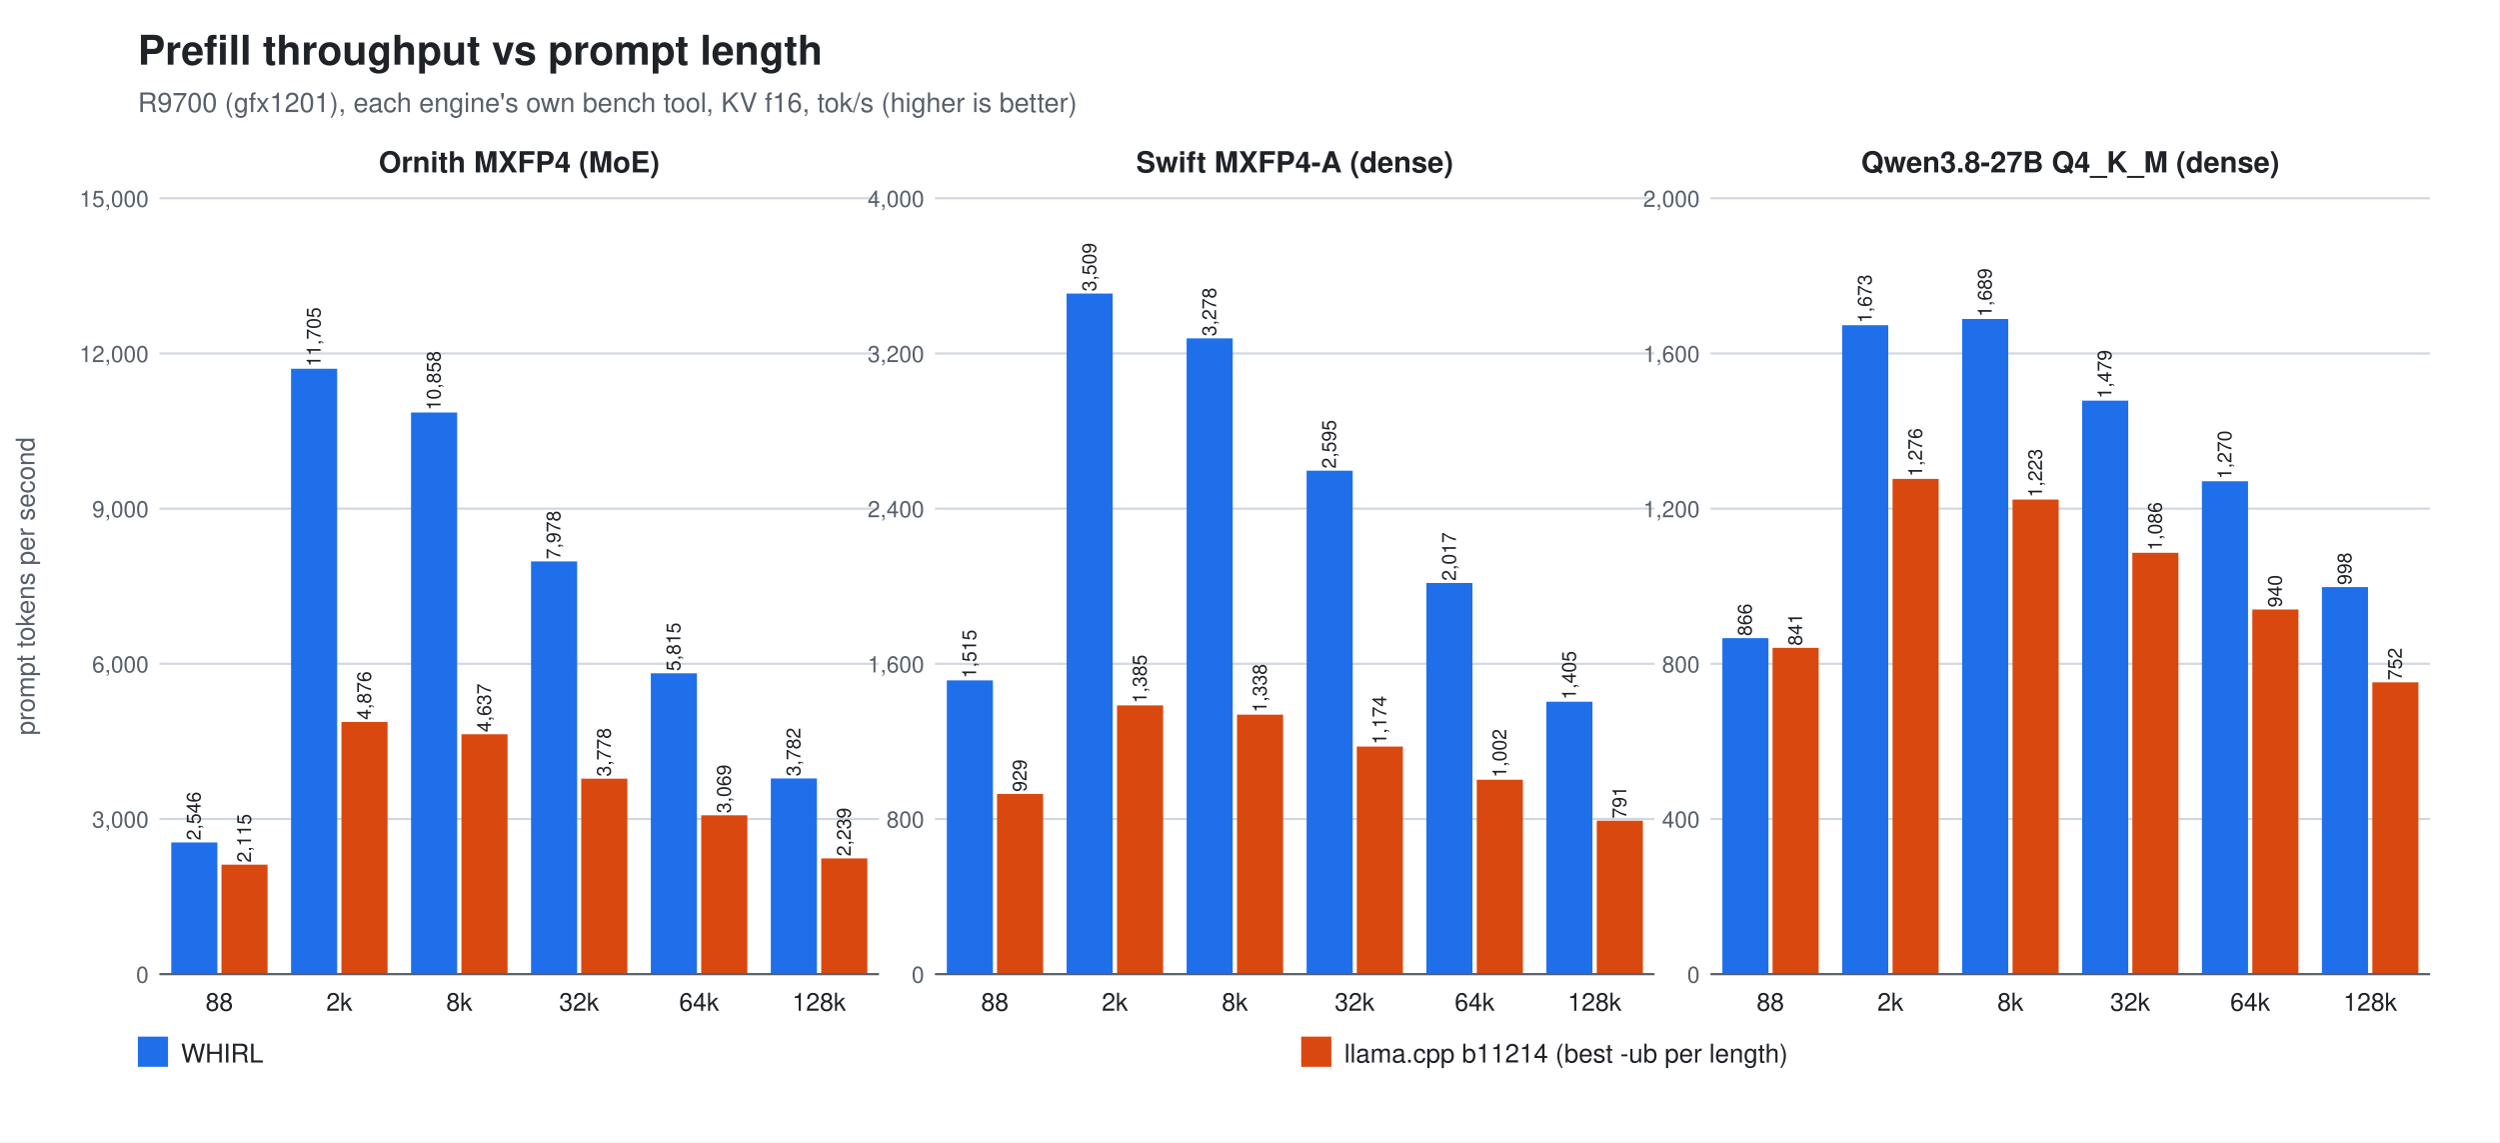
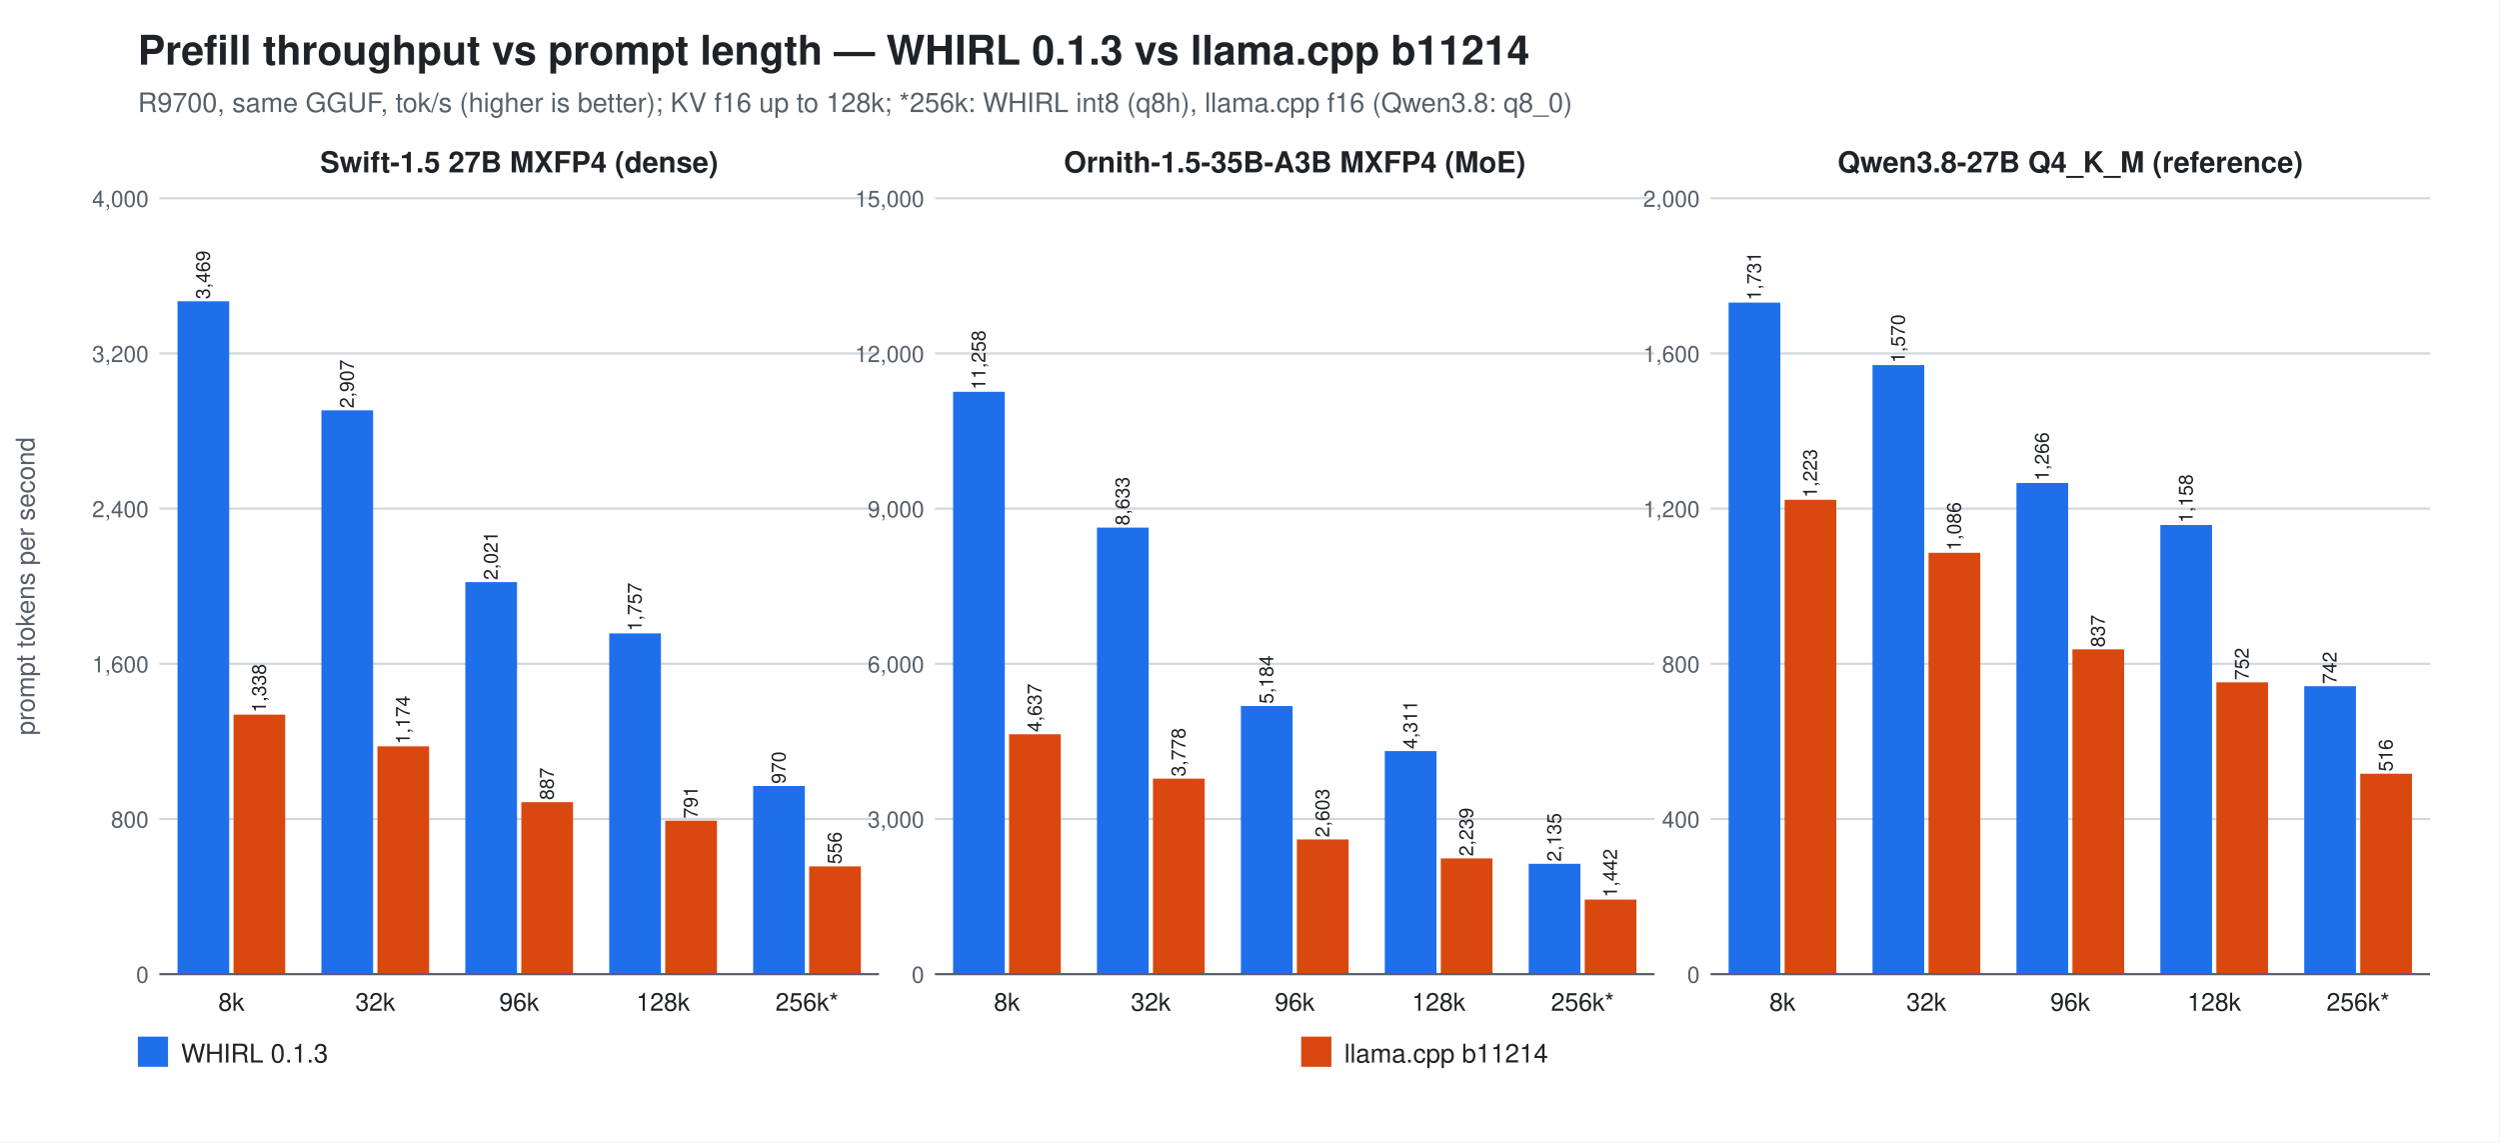
<svg xmlns="http://www.w3.org/2000/svg" width="1160" height="530" viewBox="0 0 1160 530" font-family="Segoe UI, Helvetica, Arial, sans-serif">
  <rect width="1160" height="530" fill="#ffffff" />
  <defs>
    <pattern id="hatch" width="6" height="6" patternUnits="userSpaceOnUse" patternTransform="rotate(45)">
      <rect width="6" height="6" fill="white" />
      <line x1="0" y1="0" x2="0" y2="6" stroke="#000" stroke-opacity="0.55" stroke-width="2.4" />
    </pattern>
  </defs>
-   <text x="64" y="30" font-size="19" font-weight="600" fill="#1f2328">Prefill throughput vs prompt length</text>
-   <text x="64" y="52" font-size="12.5" fill="#57606a">R9700 (gfx1201), each engine's own bench tool, KV f16, tok/s (higher is better)</text>
-   <text x="241.0" y="80" font-size="13.5" font-weight="600" text-anchor="middle" fill="#1f2328">Ornith MXFP4 (MoE)</text>
+   <text x="64" y="30" font-size="19" font-weight="600" fill="#1f2328">Prefill throughput vs prompt length — WHIRL 0.1.3 vs llama.cpp b11214</text>
+   <text x="64" y="52" font-size="12.5" fill="#57606a">R9700, same GGUF, tok/s (higher is better); KV f16 up to 128k; *256k: WHIRL int8 (q8h), llama.cpp f16 (Qwen3.8: q8_0)</text>
+   <text x="241.0" y="80" font-size="13.5" font-weight="600" text-anchor="middle" fill="#1f2328">Swift-1.5 27B MXFP4 (dense)</text>
  <line x1="74" x2="408" y1="452.0" y2="452.0" stroke="#d0d7de" stroke-width="1" />
  <text x="69" y="456.0" font-size="10.5" text-anchor="end" fill="#57606a">0</text>
  <line x1="74" x2="408" y1="380.0" y2="380.0" stroke="#d0d7de" stroke-width="1" />
-   <text x="69" y="384.0" font-size="10.5" text-anchor="end" fill="#57606a">3,000</text>
+   <text x="69" y="384.0" font-size="10.5" text-anchor="end" fill="#57606a">800</text>
  <line x1="74" x2="408" y1="308.0" y2="308.0" stroke="#d0d7de" stroke-width="1" />
-   <text x="69" y="312.0" font-size="10.5" text-anchor="end" fill="#57606a">6,000</text>
+   <text x="69" y="312.0" font-size="10.5" text-anchor="end" fill="#57606a">1,600</text>
  <line x1="74" x2="408" y1="236.0" y2="236.0" stroke="#d0d7de" stroke-width="1" />
-   <text x="69" y="240.0" font-size="10.5" text-anchor="end" fill="#57606a">9,000</text>
+   <text x="69" y="240.0" font-size="10.5" text-anchor="end" fill="#57606a">2,400</text>
  <line x1="74" x2="408" y1="164.0" y2="164.0" stroke="#d0d7de" stroke-width="1" />
-   <text x="69" y="168.0" font-size="10.5" text-anchor="end" fill="#57606a">12,000</text>
+   <text x="69" y="168.0" font-size="10.5" text-anchor="end" fill="#57606a">3,200</text>
  <line x1="74" x2="408" y1="92.0" y2="92.0" stroke="#d0d7de" stroke-width="1" />
-   <text x="69" y="96.0" font-size="10.5" text-anchor="end" fill="#57606a">15,000</text>
-   <rect x="79.5" y="390.9" width="21.4" height="61.1" fill="#1f6feb" />
-   <text x="90.1" y="386.9" font-size="9" text-anchor="start" fill="#1f2328" transform="rotate(-90 93.1 386.9)">2,546</text>
-   <rect x="102.8" y="401.2" width="21.4" height="50.8" fill="#d9480f" />
-   <text x="113.5" y="397.2" font-size="9" text-anchor="start" fill="#1f2328" transform="rotate(-90 116.5 397.2)">2,115</text>
-   <text x="101.8" y="469" font-size="11.5" text-anchor="middle" fill="#1f2328">88</text>
-   <rect x="135.1" y="171.1" width="21.4" height="280.9" fill="#1f6feb" />
-   <text x="145.8" y="167.1" font-size="9" text-anchor="start" fill="#1f2328" transform="rotate(-90 148.8 167.1)">11,705</text>
-   <rect x="158.5" y="335.0" width="21.4" height="117.0" fill="#d9480f" />
-   <text x="169.2" y="331.0" font-size="9" text-anchor="start" fill="#1f2328" transform="rotate(-90 172.2 331.0)">4,876</text>
-   <text x="157.5" y="469" font-size="11.5" text-anchor="middle" fill="#1f2328">2k</text>
-   <rect x="190.8" y="191.4" width="21.4" height="260.6" fill="#1f6feb" />
-   <text x="201.5" y="187.4" font-size="9" text-anchor="start" fill="#1f2328" transform="rotate(-90 204.5 187.4)">10,858</text>
-   <rect x="214.2" y="340.7" width="21.4" height="111.3" fill="#d9480f" />
-   <text x="224.9" y="336.7" font-size="9" text-anchor="start" fill="#1f2328" transform="rotate(-90 227.9 336.7)">4,637</text>
-   <text x="213.2" y="469" font-size="11.5" text-anchor="middle" fill="#1f2328">8k</text>
-   <rect x="246.5" y="260.5" width="21.4" height="191.5" fill="#1f6feb" />
-   <text x="257.1" y="256.5" font-size="9" text-anchor="start" fill="#1f2328" transform="rotate(-90 260.1 256.5)">7,978</text>
-   <rect x="269.8" y="361.3" width="21.4" height="90.7" fill="#d9480f" />
-   <text x="280.5" y="357.3" font-size="9" text-anchor="start" fill="#1f2328" transform="rotate(-90 283.5 357.3)">3,778</text>
-   <text x="268.8" y="469" font-size="11.5" text-anchor="middle" fill="#1f2328">32k</text>
-   <rect x="302.1" y="312.4" width="21.4" height="139.6" fill="#1f6feb" />
-   <text x="312.8" y="308.4" font-size="9" text-anchor="start" fill="#1f2328" transform="rotate(-90 315.8 308.4)">5,815</text>
-   <rect x="325.5" y="378.3" width="21.4" height="73.7" fill="#d9480f" />
-   <text x="336.2" y="374.3" font-size="9" text-anchor="start" fill="#1f2328" transform="rotate(-90 339.2 374.3)">3,069</text>
-   <text x="324.5" y="469" font-size="11.5" text-anchor="middle" fill="#1f2328">64k</text>
-   <rect x="357.8" y="361.2" width="21.4" height="90.8" fill="#1f6feb" />
-   <text x="368.5" y="357.2" font-size="9" text-anchor="start" fill="#1f2328" transform="rotate(-90 371.5 357.2)">3,782</text>
-   <rect x="381.2" y="398.3" width="21.4" height="53.7" fill="#d9480f" />
-   <text x="391.9" y="394.3" font-size="9" text-anchor="start" fill="#1f2328" transform="rotate(-90 394.9 394.3)">2,239</text>
-   <text x="380.2" y="469" font-size="11.5" text-anchor="middle" fill="#1f2328">128k</text>
+   <text x="69" y="96.0" font-size="10.5" text-anchor="end" fill="#57606a">4,000</text>
+   <rect x="82.4" y="139.8" width="24.0" height="312.2" fill="#1f6feb" />
+   <text x="94.4" y="135.8" font-size="9" text-anchor="start" fill="#1f2328" transform="rotate(-90 97.4 135.8)">3,469</text>
+   <rect x="108.4" y="331.6" width="24.0" height="120.4" fill="#d9480f" />
+   <text x="120.4" y="327.6" font-size="9" text-anchor="start" fill="#1f2328" transform="rotate(-90 123.4 327.6)">1,338</text>
+   <text x="107.4" y="469" font-size="11.5" text-anchor="middle" fill="#1f2328">8k</text>
+   <rect x="149.2" y="190.4" width="24.0" height="261.6" fill="#1f6feb" />
+   <text x="161.2" y="186.4" font-size="9" text-anchor="start" fill="#1f2328" transform="rotate(-90 164.2 186.4)">2,907</text>
+   <rect x="175.2" y="346.3" width="24.0" height="105.7" fill="#d9480f" />
+   <text x="187.2" y="342.3" font-size="9" text-anchor="start" fill="#1f2328" transform="rotate(-90 190.2 342.3)">1,174</text>
+   <text x="174.2" y="469" font-size="11.5" text-anchor="middle" fill="#1f2328">32k</text>
+   <rect x="216.0" y="270.1" width="24.0" height="181.9" fill="#1f6feb" />
+   <text x="228.0" y="266.1" font-size="9" text-anchor="start" fill="#1f2328" transform="rotate(-90 231.0 266.1)">2,021</text>
+   <rect x="242.0" y="372.2" width="24.0" height="79.8" fill="#d9480f" />
+   <text x="254.0" y="368.2" font-size="9" text-anchor="start" fill="#1f2328" transform="rotate(-90 257.0 368.2)">887</text>
+   <text x="241.0" y="469" font-size="11.5" text-anchor="middle" fill="#1f2328">96k</text>
+   <rect x="282.8" y="293.9" width="24.0" height="158.1" fill="#1f6feb" />
+   <text x="294.8" y="289.9" font-size="9" text-anchor="start" fill="#1f2328" transform="rotate(-90 297.8 289.9)">1,757</text>
+   <rect x="308.8" y="380.8" width="24.0" height="71.2" fill="#d9480f" />
+   <text x="320.8" y="376.8" font-size="9" text-anchor="start" fill="#1f2328" transform="rotate(-90 323.8 376.8)">791</text>
+   <text x="307.8" y="469" font-size="11.5" text-anchor="middle" fill="#1f2328">128k</text>
+   <rect x="349.6" y="364.7" width="24.0" height="87.3" fill="#1f6feb" />
+   <text x="361.6" y="360.7" font-size="9" text-anchor="start" fill="#1f2328" transform="rotate(-90 364.6 360.7)">970</text>
+   <rect x="375.6" y="402.0" width="24.0" height="50.0" fill="#d9480f" />
+   <text x="387.6" y="398.0" font-size="9" text-anchor="start" fill="#1f2328" transform="rotate(-90 390.6 398.0)">556</text>
+   <text x="374.6" y="469" font-size="11.5" text-anchor="middle" fill="#1f2328">256k*</text>
  <line x1="74" x2="408" y1="452" y2="452" stroke="#57606a" stroke-width="1" />
-   <text x="601.0" y="80" font-size="13.5" font-weight="600" text-anchor="middle" fill="#1f2328">Swift MXFP4-A (dense)</text>
+   <text x="601.0" y="80" font-size="13.5" font-weight="600" text-anchor="middle" fill="#1f2328">Ornith-1.5-35B-A3B MXFP4 (MoE)</text>
  <line x1="434" x2="768" y1="452.0" y2="452.0" stroke="#d0d7de" stroke-width="1" />
  <text x="429" y="456.0" font-size="10.5" text-anchor="end" fill="#57606a">0</text>
  <line x1="434" x2="768" y1="380.0" y2="380.0" stroke="#d0d7de" stroke-width="1" />
-   <text x="429" y="384.0" font-size="10.5" text-anchor="end" fill="#57606a">800</text>
+   <text x="429" y="384.0" font-size="10.5" text-anchor="end" fill="#57606a">3,000</text>
  <line x1="434" x2="768" y1="308.0" y2="308.0" stroke="#d0d7de" stroke-width="1" />
-   <text x="429" y="312.0" font-size="10.5" text-anchor="end" fill="#57606a">1,600</text>
+   <text x="429" y="312.0" font-size="10.5" text-anchor="end" fill="#57606a">6,000</text>
  <line x1="434" x2="768" y1="236.0" y2="236.0" stroke="#d0d7de" stroke-width="1" />
-   <text x="429" y="240.0" font-size="10.5" text-anchor="end" fill="#57606a">2,400</text>
+   <text x="429" y="240.0" font-size="10.5" text-anchor="end" fill="#57606a">9,000</text>
  <line x1="434" x2="768" y1="164.0" y2="164.0" stroke="#d0d7de" stroke-width="1" />
-   <text x="429" y="168.0" font-size="10.5" text-anchor="end" fill="#57606a">3,200</text>
+   <text x="429" y="168.0" font-size="10.5" text-anchor="end" fill="#57606a">12,000</text>
  <line x1="434" x2="768" y1="92.0" y2="92.0" stroke="#d0d7de" stroke-width="1" />
-   <text x="429" y="96.0" font-size="10.5" text-anchor="end" fill="#57606a">4,000</text>
-   <rect x="439.5" y="315.7" width="21.4" height="136.3" fill="#1f6feb" />
-   <text x="450.1" y="311.7" font-size="9" text-anchor="start" fill="#1f2328" transform="rotate(-90 453.1 311.7)">1,515</text>
-   <rect x="462.8" y="368.4" width="21.4" height="83.6" fill="#d9480f" />
-   <text x="473.5" y="364.4" font-size="9" text-anchor="start" fill="#1f2328" transform="rotate(-90 476.5 364.4)">929</text>
-   <text x="461.8" y="469" font-size="11.5" text-anchor="middle" fill="#1f2328">88</text>
-   <rect x="495.1" y="136.2" width="21.4" height="315.8" fill="#1f6feb" />
-   <text x="505.8" y="132.2" font-size="9" text-anchor="start" fill="#1f2328" transform="rotate(-90 508.8 132.2)">3,509</text>
-   <rect x="518.5" y="327.3" width="21.4" height="124.7" fill="#d9480f" />
-   <text x="529.2" y="323.3" font-size="9" text-anchor="start" fill="#1f2328" transform="rotate(-90 532.2 323.3)">1,385</text>
-   <text x="517.5" y="469" font-size="11.5" text-anchor="middle" fill="#1f2328">2k</text>
-   <rect x="550.8" y="157.0" width="21.4" height="295.0" fill="#1f6feb" />
-   <text x="561.5" y="153.0" font-size="9" text-anchor="start" fill="#1f2328" transform="rotate(-90 564.5 153.0)">3,278</text>
-   <rect x="574.2" y="331.6" width="21.4" height="120.4" fill="#d9480f" />
-   <text x="584.9" y="327.6" font-size="9" text-anchor="start" fill="#1f2328" transform="rotate(-90 587.9 327.6)">1,338</text>
-   <text x="573.2" y="469" font-size="11.5" text-anchor="middle" fill="#1f2328">8k</text>
-   <rect x="606.5" y="218.4" width="21.4" height="233.6" fill="#1f6feb" />
-   <text x="617.1" y="214.4" font-size="9" text-anchor="start" fill="#1f2328" transform="rotate(-90 620.1 214.4)">2,595</text>
-   <rect x="629.8" y="346.4" width="21.4" height="105.6" fill="#d9480f" />
-   <text x="640.5" y="342.4" font-size="9" text-anchor="start" fill="#1f2328" transform="rotate(-90 643.5 342.4)">1,174</text>
-   <text x="628.8" y="469" font-size="11.5" text-anchor="middle" fill="#1f2328">32k</text>
-   <rect x="662.1" y="270.5" width="21.4" height="181.5" fill="#1f6feb" />
-   <text x="672.8" y="266.5" font-size="9" text-anchor="start" fill="#1f2328" transform="rotate(-90 675.8 266.5)">2,017</text>
-   <rect x="685.5" y="361.8" width="21.4" height="90.2" fill="#d9480f" />
-   <text x="696.2" y="357.8" font-size="9" text-anchor="start" fill="#1f2328" transform="rotate(-90 699.2 357.8)">1,002</text>
-   <text x="684.5" y="469" font-size="11.5" text-anchor="middle" fill="#1f2328">64k</text>
-   <rect x="717.8" y="325.6" width="21.4" height="126.5" fill="#1f6feb" />
-   <text x="728.5" y="321.6" font-size="9" text-anchor="start" fill="#1f2328" transform="rotate(-90 731.5 321.6)">1,405</text>
-   <rect x="741.2" y="380.8" width="21.4" height="71.2" fill="#d9480f" />
-   <text x="751.9" y="376.8" font-size="9" text-anchor="start" fill="#1f2328" transform="rotate(-90 754.9 376.8)">791</text>
-   <text x="740.2" y="469" font-size="11.5" text-anchor="middle" fill="#1f2328">128k</text>
+   <text x="429" y="96.0" font-size="10.5" text-anchor="end" fill="#57606a">15,000</text>
+   <rect x="442.4" y="181.8" width="24.0" height="270.2" fill="#1f6feb" />
+   <text x="454.4" y="177.8" font-size="9" text-anchor="start" fill="#1f2328" transform="rotate(-90 457.4 177.8)">11,258</text>
+   <rect x="468.4" y="340.7" width="24.0" height="111.3" fill="#d9480f" />
+   <text x="480.4" y="336.7" font-size="9" text-anchor="start" fill="#1f2328" transform="rotate(-90 483.4 336.7)">4,637</text>
+   <text x="467.4" y="469" font-size="11.5" text-anchor="middle" fill="#1f2328">8k</text>
+   <rect x="509.2" y="244.8" width="24.0" height="207.2" fill="#1f6feb" />
+   <text x="521.2" y="240.8" font-size="9" text-anchor="start" fill="#1f2328" transform="rotate(-90 524.2 240.8)">8,633</text>
+   <rect x="535.2" y="361.3" width="24.0" height="90.7" fill="#d9480f" />
+   <text x="547.2" y="357.3" font-size="9" text-anchor="start" fill="#1f2328" transform="rotate(-90 550.2 357.3)">3,778</text>
+   <text x="534.2" y="469" font-size="11.5" text-anchor="middle" fill="#1f2328">32k</text>
+   <rect x="576.0" y="327.6" width="24.0" height="124.4" fill="#1f6feb" />
+   <text x="588.0" y="323.6" font-size="9" text-anchor="start" fill="#1f2328" transform="rotate(-90 591.0 323.6)">5,184</text>
+   <rect x="602.0" y="389.5" width="24.0" height="62.5" fill="#d9480f" />
+   <text x="614.0" y="385.5" font-size="9" text-anchor="start" fill="#1f2328" transform="rotate(-90 617.0 385.5)">2,603</text>
+   <text x="601.0" y="469" font-size="11.5" text-anchor="middle" fill="#1f2328">96k</text>
+   <rect x="642.8" y="348.5" width="24.0" height="103.5" fill="#1f6feb" />
+   <text x="654.8" y="344.5" font-size="9" text-anchor="start" fill="#1f2328" transform="rotate(-90 657.8 344.5)">4,311</text>
+   <rect x="668.8" y="398.3" width="24.0" height="53.7" fill="#d9480f" />
+   <text x="680.8" y="394.3" font-size="9" text-anchor="start" fill="#1f2328" transform="rotate(-90 683.8 394.3)">2,239</text>
+   <text x="667.8" y="469" font-size="11.5" text-anchor="middle" fill="#1f2328">128k</text>
+   <rect x="709.6" y="400.8" width="24.0" height="51.2" fill="#1f6feb" />
+   <text x="721.6" y="396.8" font-size="9" text-anchor="start" fill="#1f2328" transform="rotate(-90 724.6 396.8)">2,135</text>
+   <rect x="735.6" y="417.4" width="24.0" height="34.6" fill="#d9480f" />
+   <text x="747.6" y="413.4" font-size="9" text-anchor="start" fill="#1f2328" transform="rotate(-90 750.6 413.4)">1,442</text>
+   <text x="734.6" y="469" font-size="11.5" text-anchor="middle" fill="#1f2328">256k*</text>
  <line x1="434" x2="768" y1="452" y2="452" stroke="#57606a" stroke-width="1" />
-   <text x="961.0" y="80" font-size="13.5" font-weight="600" text-anchor="middle" fill="#1f2328">Qwen3.8-27B Q4_K_M (dense)</text>
+   <text x="961.0" y="80" font-size="13.5" font-weight="600" text-anchor="middle" fill="#1f2328">Qwen3.8-27B Q4_K_M (reference)</text>
  <line x1="794" x2="1128" y1="452.0" y2="452.0" stroke="#d0d7de" stroke-width="1" />
  <text x="789" y="456.0" font-size="10.5" text-anchor="end" fill="#57606a">0</text>
  <line x1="794" x2="1128" y1="380.0" y2="380.0" stroke="#d0d7de" stroke-width="1" />
  <text x="789" y="384.0" font-size="10.5" text-anchor="end" fill="#57606a">400</text>
  <line x1="794" x2="1128" y1="308.0" y2="308.0" stroke="#d0d7de" stroke-width="1" />
  <text x="789" y="312.0" font-size="10.5" text-anchor="end" fill="#57606a">800</text>
  <line x1="794" x2="1128" y1="236.0" y2="236.0" stroke="#d0d7de" stroke-width="1" />
  <text x="789" y="240.0" font-size="10.5" text-anchor="end" fill="#57606a">1,200</text>
  <line x1="794" x2="1128" y1="164.0" y2="164.0" stroke="#d0d7de" stroke-width="1" />
  <text x="789" y="168.0" font-size="10.5" text-anchor="end" fill="#57606a">1,600</text>
  <line x1="794" x2="1128" y1="92.0" y2="92.0" stroke="#d0d7de" stroke-width="1" />
  <text x="789" y="96.0" font-size="10.5" text-anchor="end" fill="#57606a">2,000</text>
-   <rect x="799.5" y="296.1" width="21.4" height="155.9" fill="#1f6feb" />
-   <text x="810.1" y="292.1" font-size="9" text-anchor="start" fill="#1f2328" transform="rotate(-90 813.1 292.1)">866</text>
-   <rect x="822.8" y="300.6" width="21.4" height="151.4" fill="#d9480f" />
-   <text x="833.5" y="296.6" font-size="9" text-anchor="start" fill="#1f2328" transform="rotate(-90 836.5 296.6)">841</text>
-   <text x="821.8" y="469" font-size="11.5" text-anchor="middle" fill="#1f2328">88</text>
-   <rect x="855.1" y="150.9" width="21.4" height="301.1" fill="#1f6feb" />
-   <text x="865.8" y="146.9" font-size="9" text-anchor="start" fill="#1f2328" transform="rotate(-90 868.8 146.9)">1,673</text>
-   <rect x="878.5" y="222.2" width="21.4" height="229.8" fill="#d9480f" />
-   <text x="889.2" y="218.2" font-size="9" text-anchor="start" fill="#1f2328" transform="rotate(-90 892.2 218.2)">1,276</text>
-   <text x="877.5" y="469" font-size="11.5" text-anchor="middle" fill="#1f2328">2k</text>
-   <rect x="910.8" y="148.0" width="21.4" height="304.0" fill="#1f6feb" />
-   <text x="921.5" y="144.0" font-size="9" text-anchor="start" fill="#1f2328" transform="rotate(-90 924.5 144.0)">1,689</text>
-   <rect x="934.2" y="231.8" width="21.4" height="220.2" fill="#d9480f" />
-   <text x="944.9" y="227.8" font-size="9" text-anchor="start" fill="#1f2328" transform="rotate(-90 947.9 227.8)">1,223</text>
-   <text x="933.2" y="469" font-size="11.5" text-anchor="middle" fill="#1f2328">8k</text>
-   <rect x="966.5" y="185.9" width="21.4" height="266.1" fill="#1f6feb" />
-   <text x="977.1" y="181.9" font-size="9" text-anchor="start" fill="#1f2328" transform="rotate(-90 980.1 181.9)">1,479</text>
-   <rect x="989.8" y="256.5" width="21.4" height="195.5" fill="#d9480f" />
-   <text x="1000.5" y="252.5" font-size="9" text-anchor="start" fill="#1f2328" transform="rotate(-90 1003.5 252.5)">1,086</text>
-   <text x="988.8" y="469" font-size="11.5" text-anchor="middle" fill="#1f2328">32k</text>
-   <rect x="1022.1" y="223.3" width="21.4" height="228.7" fill="#1f6feb" />
-   <text x="1032.8" y="219.3" font-size="9" text-anchor="start" fill="#1f2328" transform="rotate(-90 1035.8 219.3)">1,270</text>
-   <rect x="1045.5" y="282.8" width="21.4" height="169.2" fill="#d9480f" />
-   <text x="1056.2" y="278.8" font-size="9" text-anchor="start" fill="#1f2328" transform="rotate(-90 1059.2 278.8)">940</text>
-   <text x="1044.5" y="469" font-size="11.5" text-anchor="middle" fill="#1f2328">64k</text>
-   <rect x="1077.8" y="272.4" width="21.4" height="179.6" fill="#1f6feb" />
-   <text x="1088.5" y="268.4" font-size="9" text-anchor="start" fill="#1f2328" transform="rotate(-90 1091.5 268.4)">998</text>
-   <rect x="1101.2" y="316.6" width="21.4" height="135.4" fill="#d9480f" />
-   <text x="1111.9" y="312.6" font-size="9" text-anchor="start" fill="#1f2328" transform="rotate(-90 1114.9 312.6)">752</text>
-   <text x="1100.2" y="469" font-size="11.5" text-anchor="middle" fill="#1f2328">128k</text>
+   <rect x="802.4" y="140.4" width="24.0" height="311.6" fill="#1f6feb" />
+   <text x="814.4" y="136.4" font-size="9" text-anchor="start" fill="#1f2328" transform="rotate(-90 817.4 136.4)">1,731</text>
+   <rect x="828.4" y="231.9" width="24.0" height="220.1" fill="#d9480f" />
+   <text x="840.4" y="227.9" font-size="9" text-anchor="start" fill="#1f2328" transform="rotate(-90 843.4 227.9)">1,223</text>
+   <text x="827.4" y="469" font-size="11.5" text-anchor="middle" fill="#1f2328">8k</text>
+   <rect x="869.2" y="169.4" width="24.0" height="282.6" fill="#1f6feb" />
+   <text x="881.2" y="165.4" font-size="9" text-anchor="start" fill="#1f2328" transform="rotate(-90 884.2 165.4)">1,570</text>
+   <rect x="895.2" y="256.5" width="24.0" height="195.5" fill="#d9480f" />
+   <text x="907.2" y="252.5" font-size="9" text-anchor="start" fill="#1f2328" transform="rotate(-90 910.2 252.5)">1,086</text>
+   <text x="894.2" y="469" font-size="11.5" text-anchor="middle" fill="#1f2328">32k</text>
+   <rect x="936.0" y="224.1" width="24.0" height="227.9" fill="#1f6feb" />
+   <text x="948.0" y="220.1" font-size="9" text-anchor="start" fill="#1f2328" transform="rotate(-90 951.0 220.1)">1,266</text>
+   <rect x="962.0" y="301.3" width="24.0" height="150.7" fill="#d9480f" />
+   <text x="974.0" y="297.3" font-size="9" text-anchor="start" fill="#1f2328" transform="rotate(-90 977.0 297.3)">837</text>
+   <text x="961.0" y="469" font-size="11.5" text-anchor="middle" fill="#1f2328">96k</text>
+   <rect x="1002.8" y="243.6" width="24.0" height="208.4" fill="#1f6feb" />
+   <text x="1014.8" y="239.6" font-size="9" text-anchor="start" fill="#1f2328" transform="rotate(-90 1017.8 239.6)">1,158</text>
+   <rect x="1028.8" y="316.6" width="24.0" height="135.4" fill="#d9480f" />
+   <text x="1040.8" y="312.6" font-size="9" text-anchor="start" fill="#1f2328" transform="rotate(-90 1043.8 312.6)">752</text>
+   <text x="1027.8" y="469" font-size="11.5" text-anchor="middle" fill="#1f2328">128k</text>
+   <rect x="1069.6" y="318.4" width="24.0" height="133.6" fill="#1f6feb" />
+   <text x="1081.6" y="314.4" font-size="9" text-anchor="start" fill="#1f2328" transform="rotate(-90 1084.6 314.4)">742</text>
+   <rect x="1095.6" y="359.0" width="24.0" height="93.0" fill="#d9480f" />
+   <text x="1107.6" y="355.0" font-size="9" text-anchor="start" fill="#1f2328" transform="rotate(-90 1110.6 355.0)">516</text>
+   <text x="1094.6" y="469" font-size="11.5" text-anchor="middle" fill="#1f2328">256k*</text>
  <line x1="794" x2="1128" y1="452" y2="452" stroke="#57606a" stroke-width="1" />
  <text x="16" y="272.0" font-size="12" fill="#57606a" text-anchor="middle" transform="rotate(-90 16 272.0)">prompt tokens per second</text>
  <rect x="64.0" y="481" width="14" height="14" fill="#1f6feb" />
-   <text x="84.0" y="493" font-size="12" fill="#1f2328">WHIRL</text>
+   <text x="84.0" y="493" font-size="12" fill="#1f2328">WHIRL 0.1.3</text>
  <rect x="604.0" y="481" width="14" height="14" fill="#d9480f" />
-   <text x="624.0" y="493" font-size="12" fill="#1f2328">llama.cpp b11214 (best -ub per length)</text>
+   <text x="624.0" y="493" font-size="12" fill="#1f2328">llama.cpp b11214</text>
</svg>
